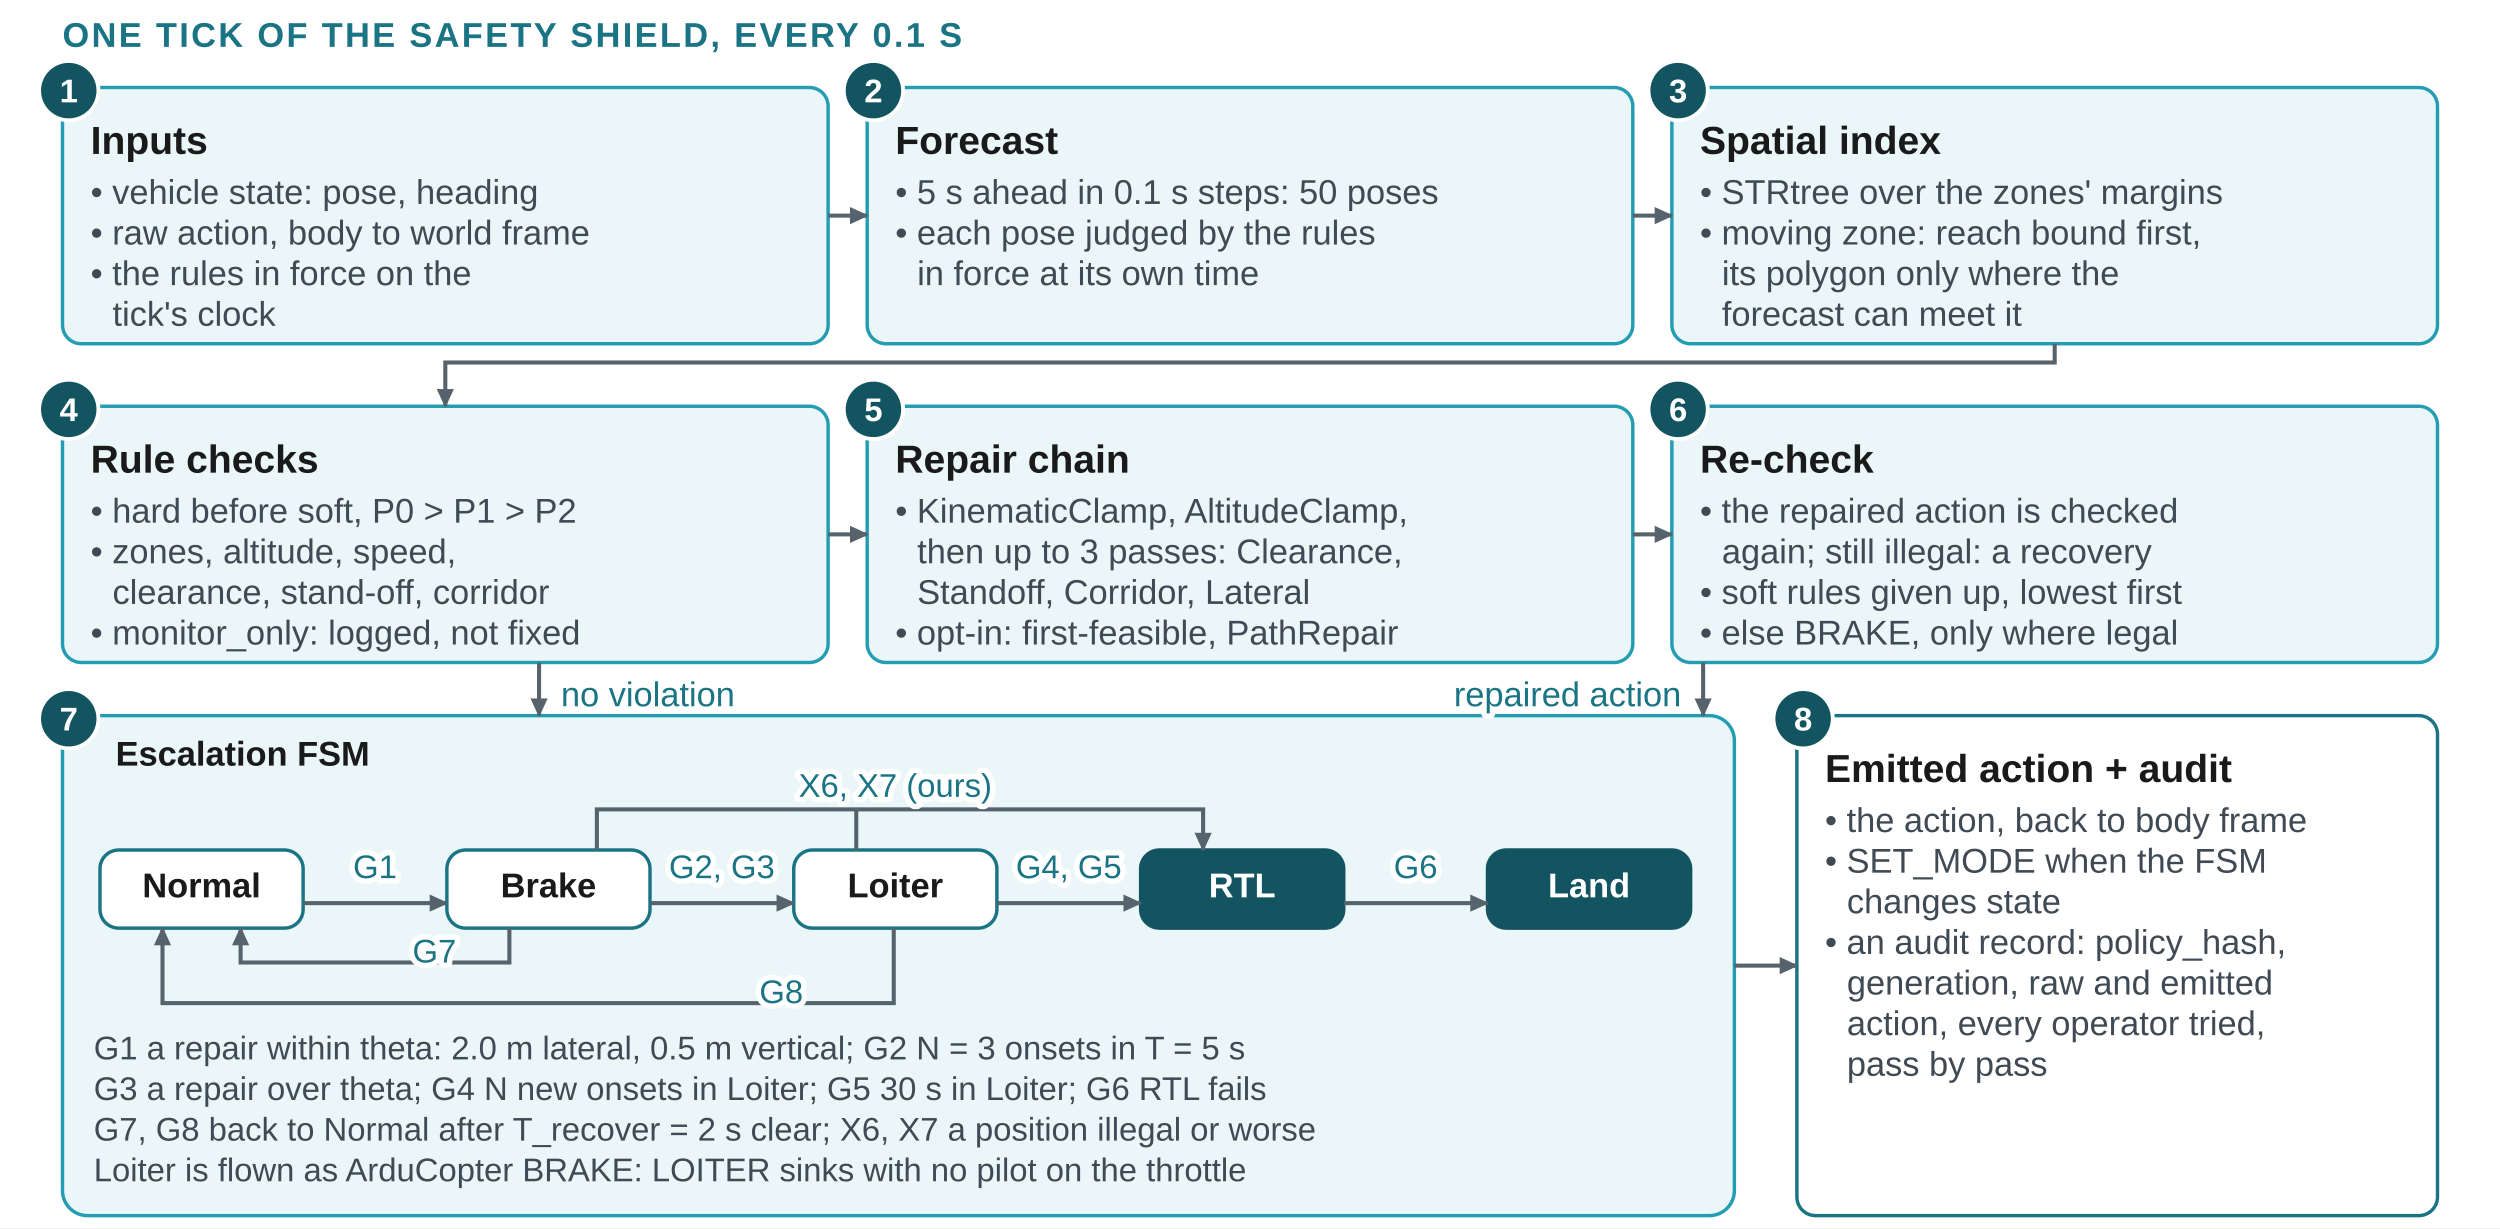
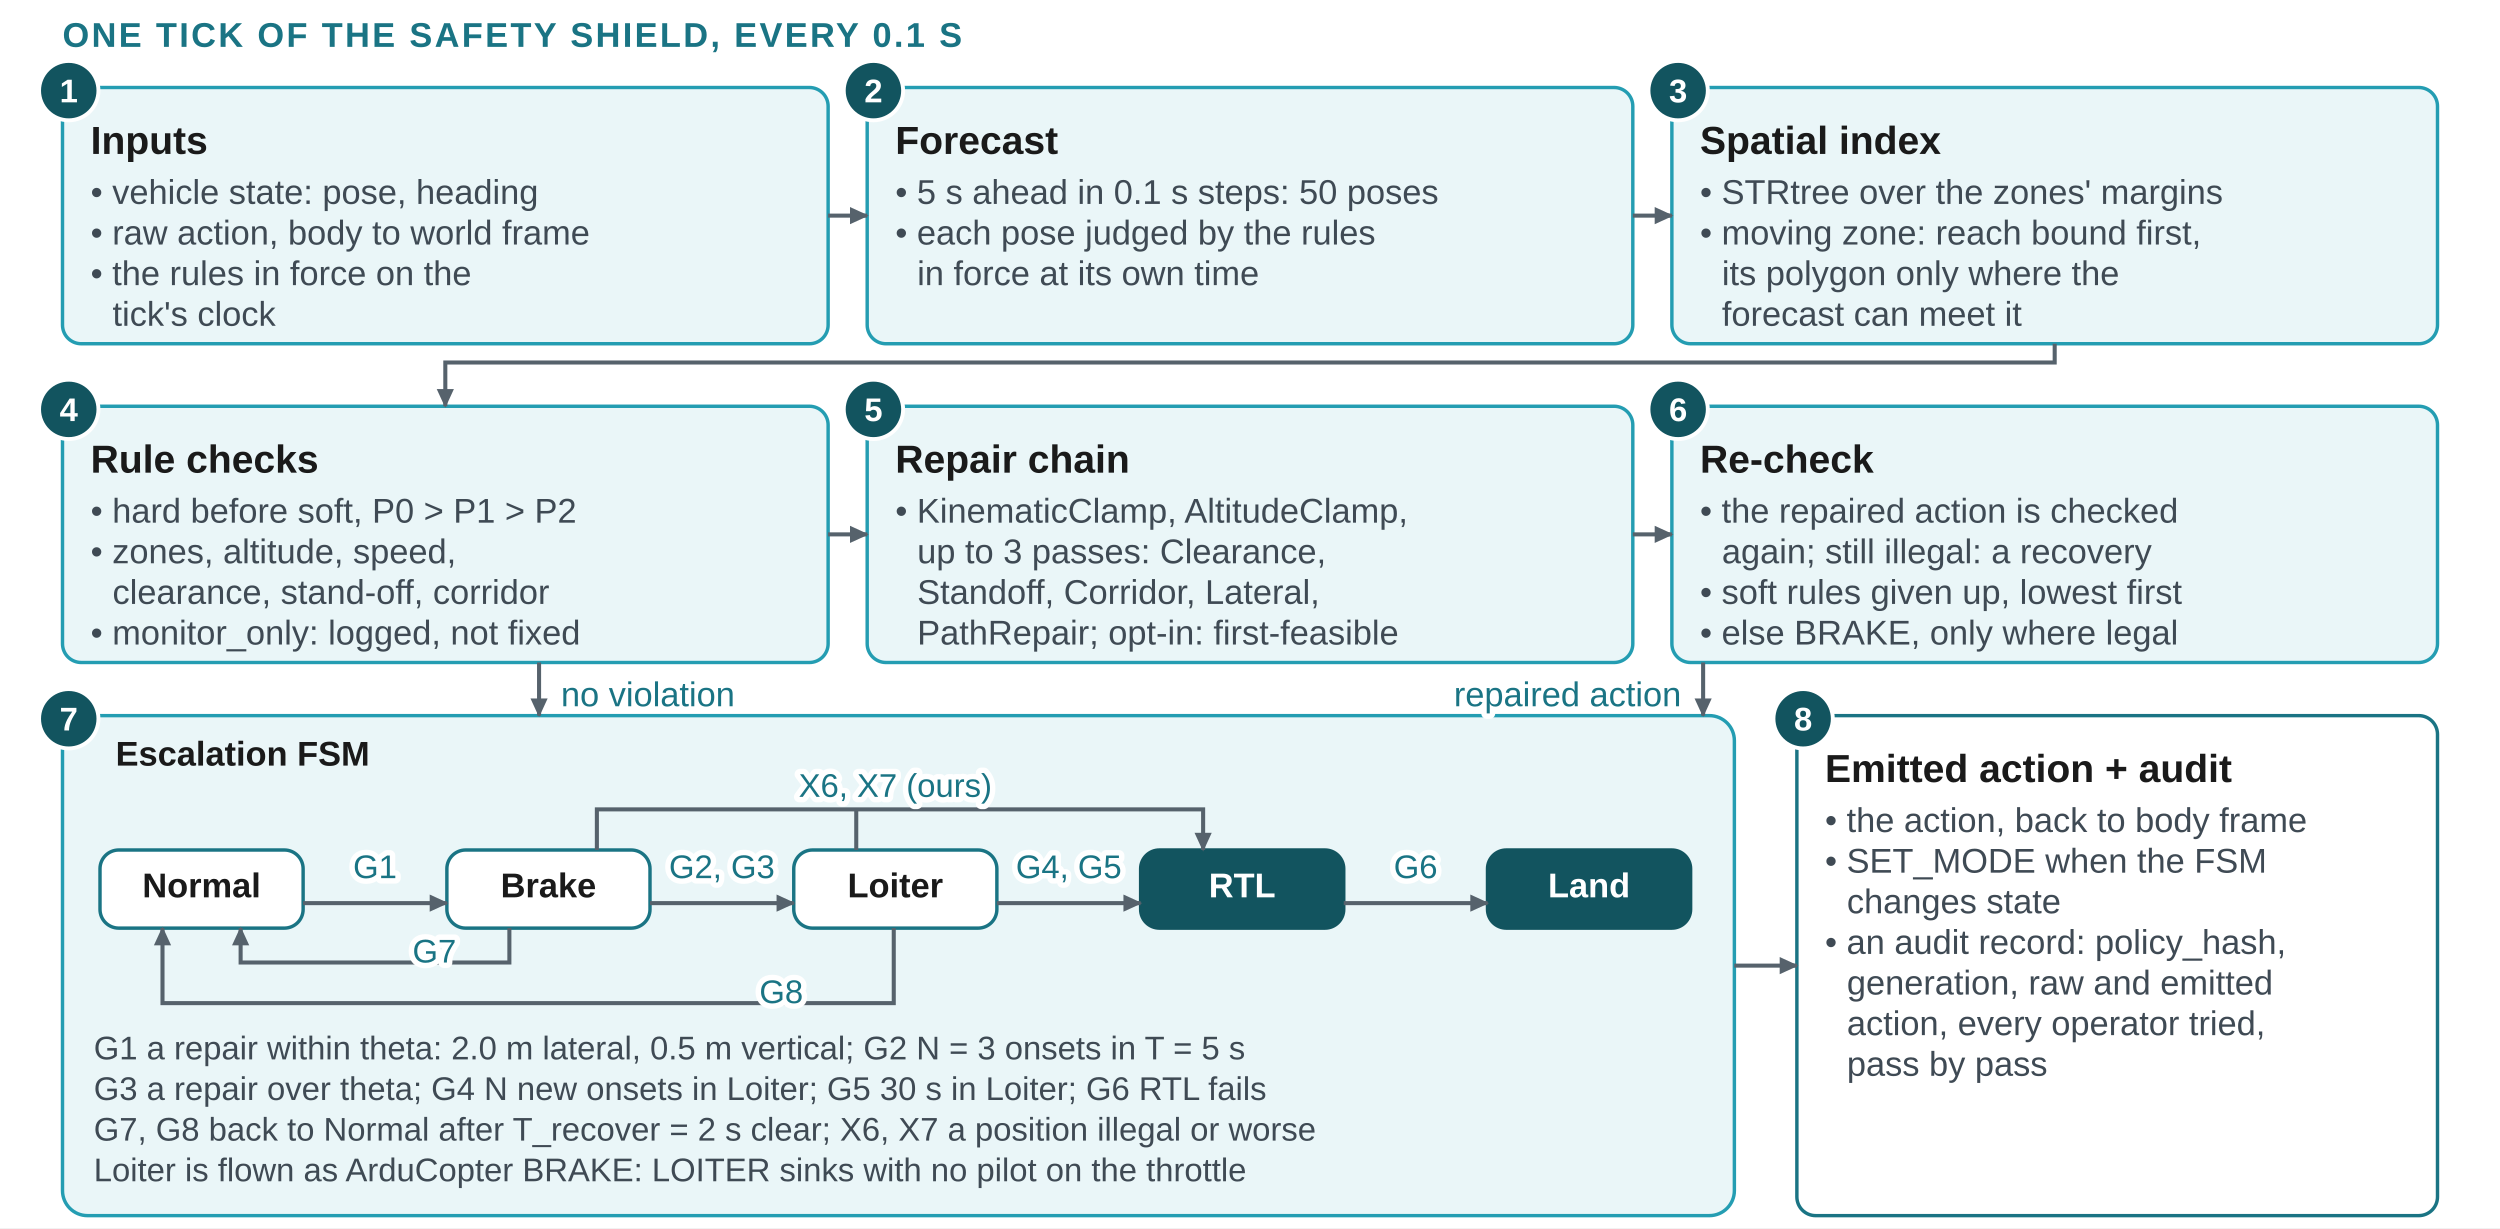
<svg xmlns="http://www.w3.org/2000/svg" width="1600" height="786" viewBox="0 0 1600 786">
  <defs>
    <marker id="ah" viewBox="0 0 12 12" refX="11" refY="6" markerWidth="12" markerHeight="12" markerUnits="userSpaceOnUse" orient="auto-start-reverse">
      <path d="M0,0.5 L12,6 L0,11.5 z" fill="#56626C" />
    </marker>
  </defs>
  <rect width="1600" height="786" fill="#FFFFFF" />
  <text x="40" y="30" font-family="Poppins, 'Segoe UI', Arial, sans-serif" font-size="22" font-weight="700" fill="#1A7484" text-anchor="start" letter-spacing="1.5">ONE TICK OF THE SAFETY SHIELD, EVERY 0.1 S</text>
  <rect x="40" y="56" width="490" height="164" rx="12" fill="#EAF6F8" stroke="#249DB2" stroke-width="2.2" />
  <text x="58" y="98.5" font-family="Poppins, 'Segoe UI', Arial, sans-serif" font-size="25" font-weight="600" fill="#1A1A1A" text-anchor="start">Inputs</text>
  <text x="58" y="130.5" font-family="Poppins, 'Segoe UI', Arial, sans-serif" font-size="22" font-weight="400" fill="#3F4A54" text-anchor="start">• vehicle state: pose, heading</text>
  <text x="58" y="156.5" font-family="Poppins, 'Segoe UI', Arial, sans-serif" font-size="22" font-weight="400" fill="#3F4A54" text-anchor="start">• raw action, body to world frame</text>
  <text x="58" y="182.5" font-family="Poppins, 'Segoe UI', Arial, sans-serif" font-size="22" font-weight="400" fill="#3F4A54" text-anchor="start">• the rules in force on the</text>
  <text x="72" y="208.5" font-family="Poppins, 'Segoe UI', Arial, sans-serif" font-size="22" font-weight="400" fill="#3F4A54" text-anchor="start">tick's clock</text>
  <circle cx="44" cy="58" r="19" fill="#12545F" stroke="#FFFFFF" stroke-width="2.5" />
  <text x="44" y="65.5" font-family="Poppins, 'Segoe UI', Arial, sans-serif" font-size="21" font-weight="700" fill="#FFFFFF" text-anchor="middle" class="ordinal">1</text>
  <rect x="555" y="56" width="490" height="164" rx="12" fill="#EAF6F8" stroke="#249DB2" stroke-width="2.2" />
  <text x="573" y="98.5" font-family="Poppins, 'Segoe UI', Arial, sans-serif" font-size="25" font-weight="600" fill="#1A1A1A" text-anchor="start">Forecast</text>
  <text x="573" y="130.5" font-family="Poppins, 'Segoe UI', Arial, sans-serif" font-size="22" font-weight="400" fill="#3F4A54" text-anchor="start">• 5 s ahead in 0.1 s steps: 50 poses</text>
  <text x="573" y="156.5" font-family="Poppins, 'Segoe UI', Arial, sans-serif" font-size="22" font-weight="400" fill="#3F4A54" text-anchor="start">• each pose judged by the rules</text>
  <text x="587" y="182.5" font-family="Poppins, 'Segoe UI', Arial, sans-serif" font-size="22" font-weight="400" fill="#3F4A54" text-anchor="start">in force at its own time</text>
  <circle cx="559" cy="58" r="19" fill="#12545F" stroke="#FFFFFF" stroke-width="2.5" />
  <text x="559" y="65.5" font-family="Poppins, 'Segoe UI', Arial, sans-serif" font-size="21" font-weight="700" fill="#FFFFFF" text-anchor="middle" class="ordinal">2</text>
  <rect x="1070" y="56" width="490" height="164" rx="12" fill="#EAF6F8" stroke="#249DB2" stroke-width="2.2" />
  <text x="1088" y="98.5" font-family="Poppins, 'Segoe UI', Arial, sans-serif" font-size="25" font-weight="600" fill="#1A1A1A" text-anchor="start">Spatial index</text>
  <text x="1088" y="130.5" font-family="Poppins, 'Segoe UI', Arial, sans-serif" font-size="22" font-weight="400" fill="#3F4A54" text-anchor="start">• STRtree over the zones' margins</text>
  <text x="1088" y="156.5" font-family="Poppins, 'Segoe UI', Arial, sans-serif" font-size="22" font-weight="400" fill="#3F4A54" text-anchor="start">• moving zone: reach bound first,</text>
  <text x="1102" y="182.5" font-family="Poppins, 'Segoe UI', Arial, sans-serif" font-size="22" font-weight="400" fill="#3F4A54" text-anchor="start">its polygon only where the</text>
  <text x="1102" y="208.5" font-family="Poppins, 'Segoe UI', Arial, sans-serif" font-size="22" font-weight="400" fill="#3F4A54" text-anchor="start">forecast can meet it</text>
  <circle cx="1074" cy="58" r="19" fill="#12545F" stroke="#FFFFFF" stroke-width="2.5" />
  <text x="1074" y="65.5" font-family="Poppins, 'Segoe UI', Arial, sans-serif" font-size="21" font-weight="700" fill="#FFFFFF" text-anchor="middle" class="ordinal">3</text>
  <rect x="40" y="260" width="490" height="164" rx="12" fill="#EAF6F8" stroke="#249DB2" stroke-width="2.2" />
  <text x="58" y="302.5" font-family="Poppins, 'Segoe UI', Arial, sans-serif" font-size="25" font-weight="600" fill="#1A1A1A" text-anchor="start">Rule checks</text>
  <text x="58" y="334.5" font-family="Poppins, 'Segoe UI', Arial, sans-serif" font-size="22" font-weight="400" fill="#3F4A54" text-anchor="start">• hard before soft, P0 &gt; P1 &gt; P2</text>
  <text x="58" y="360.5" font-family="Poppins, 'Segoe UI', Arial, sans-serif" font-size="22" font-weight="400" fill="#3F4A54" text-anchor="start">• zones, altitude, speed,</text>
  <text x="72" y="386.5" font-family="Poppins, 'Segoe UI', Arial, sans-serif" font-size="22" font-weight="400" fill="#3F4A54" text-anchor="start">clearance, stand-off, corridor</text>
  <text x="58" y="412.5" font-family="Poppins, 'Segoe UI', Arial, sans-serif" font-size="22" font-weight="400" fill="#3F4A54" text-anchor="start">• monitor_only: logged, not fixed</text>
  <circle cx="44" cy="262" r="19" fill="#12545F" stroke="#FFFFFF" stroke-width="2.5" />
  <text x="44" y="269.5" font-family="Poppins, 'Segoe UI', Arial, sans-serif" font-size="21" font-weight="700" fill="#FFFFFF" text-anchor="middle" class="ordinal">4</text>
  <rect x="555" y="260" width="490" height="164" rx="12" fill="#EAF6F8" stroke="#249DB2" stroke-width="2.2" />
  <text x="573" y="302.5" font-family="Poppins, 'Segoe UI', Arial, sans-serif" font-size="25" font-weight="600" fill="#1A1A1A" text-anchor="start">Repair chain</text>
  <text x="573" y="334.5" font-family="Poppins, 'Segoe UI', Arial, sans-serif" font-size="22" font-weight="400" fill="#3F4A54" text-anchor="start">• KinematicClamp, AltitudeClamp,</text>
-   <text x="587" y="360.5" font-family="Poppins, 'Segoe UI', Arial, sans-serif" font-size="22" font-weight="400" fill="#3F4A54" text-anchor="start">then up to 3 passes: Clearance,</text>
-   <text x="587" y="386.5" font-family="Poppins, 'Segoe UI', Arial, sans-serif" font-size="22" font-weight="400" fill="#3F4A54" text-anchor="start">Standoff, Corridor, Lateral</text>
-   <text x="573" y="412.5" font-family="Poppins, 'Segoe UI', Arial, sans-serif" font-size="22" font-weight="400" fill="#3F4A54" text-anchor="start">• opt-in: first-feasible, PathRepair</text>
+   <text x="587" y="360.5" font-family="Poppins, 'Segoe UI', Arial, sans-serif" font-size="22" font-weight="400" fill="#3F4A54" text-anchor="start">up to 3 passes: Clearance,</text>
+   <text x="587" y="386.5" font-family="Poppins, 'Segoe UI', Arial, sans-serif" font-size="22" font-weight="400" fill="#3F4A54" text-anchor="start">Standoff, Corridor, Lateral,</text>
+   <text x="587" y="412.5" font-family="Poppins, 'Segoe UI', Arial, sans-serif" font-size="22" font-weight="400" fill="#3F4A54" text-anchor="start">PathRepair; opt-in: first-feasible</text>
  <circle cx="559" cy="262" r="19" fill="#12545F" stroke="#FFFFFF" stroke-width="2.5" />
  <text x="559" y="269.5" font-family="Poppins, 'Segoe UI', Arial, sans-serif" font-size="21" font-weight="700" fill="#FFFFFF" text-anchor="middle" class="ordinal">5</text>
  <rect x="1070" y="260" width="490" height="164" rx="12" fill="#EAF6F8" stroke="#249DB2" stroke-width="2.2" />
  <text x="1088" y="302.5" font-family="Poppins, 'Segoe UI', Arial, sans-serif" font-size="25" font-weight="600" fill="#1A1A1A" text-anchor="start">Re-check</text>
  <text x="1088" y="334.5" font-family="Poppins, 'Segoe UI', Arial, sans-serif" font-size="22" font-weight="400" fill="#3F4A54" text-anchor="start">• the repaired action is checked</text>
  <text x="1102" y="360.5" font-family="Poppins, 'Segoe UI', Arial, sans-serif" font-size="22" font-weight="400" fill="#3F4A54" text-anchor="start">again; still illegal: a recovery</text>
  <text x="1088" y="386.5" font-family="Poppins, 'Segoe UI', Arial, sans-serif" font-size="22" font-weight="400" fill="#3F4A54" text-anchor="start">• soft rules given up, lowest first</text>
  <text x="1088" y="412.5" font-family="Poppins, 'Segoe UI', Arial, sans-serif" font-size="22" font-weight="400" fill="#3F4A54" text-anchor="start">• else BRAKE, only where legal</text>
  <circle cx="1074" cy="262" r="19" fill="#12545F" stroke="#FFFFFF" stroke-width="2.5" />
  <text x="1074" y="269.5" font-family="Poppins, 'Segoe UI', Arial, sans-serif" font-size="21" font-weight="700" fill="#FFFFFF" text-anchor="middle" class="ordinal">6</text>
  <path d="M530,138 L555,138" fill="none" stroke="#56626C" stroke-width="2.6" marker-end="url(#ah)" />
  <path d="M1045,138 L1070,138" fill="none" stroke="#56626C" stroke-width="2.6" marker-end="url(#ah)" />
  <path d="M530,342 L555,342" fill="none" stroke="#56626C" stroke-width="2.6" marker-end="url(#ah)" />
  <path d="M1045,342 L1070,342" fill="none" stroke="#56626C" stroke-width="2.6" marker-end="url(#ah)" />
  <path d="M1315,220 L1315,232 L285,232 L285,260" fill="none" stroke="#56626C" stroke-width="2.6" marker-end="url(#ah)" />
  <rect x="40" y="458" width="1070" height="320" rx="16" fill="#EAF6F8" stroke="#249DB2" stroke-width="2.2" />
  <text x="74" y="490" font-family="Poppins, 'Segoe UI', Arial, sans-serif" font-size="22" font-weight="700" fill="#1A1A1A" text-anchor="start">Escalation FSM</text>
  <circle cx="44" cy="460" r="19" fill="#12545F" stroke="#FFFFFF" stroke-width="2.5" />
  <text x="44" y="467.5" font-family="Poppins, 'Segoe UI', Arial, sans-serif" font-size="21" font-weight="700" fill="#FFFFFF" text-anchor="middle" class="ordinal">7</text>
  <rect x="64" y="544" width="130" height="50" rx="12" fill="#FFFFFF" stroke="#1A7484" stroke-width="2.2" />
  <text x="129" y="574.28" font-family="Poppins, 'Segoe UI', Arial, sans-serif" font-size="22" font-weight="600" fill="#1A1A1A" text-anchor="middle">Normal</text>
  <rect x="286" y="544" width="130" height="50" rx="12" fill="#FFFFFF" stroke="#1A7484" stroke-width="2.2" />
  <text x="351" y="574.28" font-family="Poppins, 'Segoe UI', Arial, sans-serif" font-size="22" font-weight="600" fill="#1A1A1A" text-anchor="middle">Brake</text>
  <rect x="508" y="544" width="130" height="50" rx="12" fill="#FFFFFF" stroke="#1A7484" stroke-width="2.2" />
  <text x="573" y="574.28" font-family="Poppins, 'Segoe UI', Arial, sans-serif" font-size="22" font-weight="600" fill="#1A1A1A" text-anchor="middle">Loiter</text>
  <rect x="730" y="544" width="130" height="50" rx="12" fill="#12545F" stroke="#12545F" stroke-width="2.2" />
  <text x="795" y="574.28" font-family="Poppins, 'Segoe UI', Arial, sans-serif" font-size="22" font-weight="600" fill="#FFFFFF" text-anchor="middle">RTL</text>
  <rect x="952" y="544" width="130" height="50" rx="12" fill="#12545F" stroke="#12545F" stroke-width="2.2" />
  <text x="1017" y="574.28" font-family="Poppins, 'Segoe UI', Arial, sans-serif" font-size="22" font-weight="600" fill="#FFFFFF" text-anchor="middle">Land</text>
  <path d="M194,578 L286,578" fill="none" stroke="#56626C" stroke-width="2.6" marker-end="url(#ah)" />
  <text x="240" y="562" font-family="Poppins, 'Segoe UI', Arial, sans-serif" font-size="21" font-weight="500" fill="#1A7484" text-anchor="middle" stroke="#FFFFFF" stroke-width="7" stroke-linejoin="round" paint-order="stroke">G1</text>
  <path d="M416,578 L508,578" fill="none" stroke="#56626C" stroke-width="2.6" marker-end="url(#ah)" />
  <text x="462" y="562" font-family="Poppins, 'Segoe UI', Arial, sans-serif" font-size="21" font-weight="500" fill="#1A7484" text-anchor="middle" stroke="#FFFFFF" stroke-width="7" stroke-linejoin="round" paint-order="stroke">G2, G3</text>
  <path d="M638,578 L730,578" fill="none" stroke="#56626C" stroke-width="2.6" marker-end="url(#ah)" />
  <text x="684" y="562" font-family="Poppins, 'Segoe UI', Arial, sans-serif" font-size="21" font-weight="500" fill="#1A7484" text-anchor="middle" stroke="#FFFFFF" stroke-width="7" stroke-linejoin="round" paint-order="stroke">G4, G5</text>
  <path d="M860,578 L952,578" fill="none" stroke="#56626C" stroke-width="2.6" marker-end="url(#ah)" />
  <text x="906" y="562" font-family="Poppins, 'Segoe UI', Arial, sans-serif" font-size="21" font-weight="500" fill="#1A7484" text-anchor="middle" stroke="#FFFFFF" stroke-width="7" stroke-linejoin="round" paint-order="stroke">G6</text>
  <path d="M326,594 L326,616 L154,616 L154,594" fill="none" stroke="#56626C" stroke-width="2.6" marker-end="url(#ah)" />
  <text x="278" y="616" font-family="Poppins, 'Segoe UI', Arial, sans-serif" font-size="21" font-weight="500" fill="#1A7484" text-anchor="middle" stroke="#FFFFFF" stroke-width="7" stroke-linejoin="round" paint-order="stroke">G7</text>
  <path d="M572,594 L572,642 L104,642 L104,594" fill="none" stroke="#56626C" stroke-width="2.6" marker-end="url(#ah)" />
  <text x="500" y="642" font-family="Poppins, 'Segoe UI', Arial, sans-serif" font-size="21" font-weight="500" fill="#1A7484" text-anchor="middle" stroke="#FFFFFF" stroke-width="7" stroke-linejoin="round" paint-order="stroke">G8</text>
  <path d="M382,544 L382,518 L770,518 L770,544" fill="none" stroke="#56626C" stroke-width="2.6" marker-end="url(#ah)" />
  <text x="573" y="510" font-family="Poppins, 'Segoe UI', Arial, sans-serif" font-size="21" font-weight="500" fill="#1A7484" text-anchor="middle" stroke="#FFFFFF" stroke-width="7" stroke-linejoin="round" paint-order="stroke">X6, X7 (ours)</text>
  <path d="M548,544 L548,518" fill="none" stroke="#56626C" stroke-width="2.6" />
  <text x="60" y="678" font-family="Poppins, 'Segoe UI', Arial, sans-serif" font-size="21" font-weight="400" fill="#3F4A54" text-anchor="start">G1 a repair within theta: 2.0 m lateral, 0.5 m vertical;  G2 N = 3 onsets in T = 5 s</text>
  <text x="60" y="704" font-family="Poppins, 'Segoe UI', Arial, sans-serif" font-size="21" font-weight="400" fill="#3F4A54" text-anchor="start">G3 a repair over theta;  G4 N new onsets in Loiter;  G5 30 s in Loiter;  G6 RTL fails</text>
  <text x="60" y="730" font-family="Poppins, 'Segoe UI', Arial, sans-serif" font-size="21" font-weight="400" fill="#3F4A54" text-anchor="start">G7, G8 back to Normal after T_recover = 2 s clear;  X6, X7 a position illegal or worse</text>
  <text x="60" y="756" font-family="Poppins, 'Segoe UI', Arial, sans-serif" font-size="21" font-weight="400" fill="#3F4A54" text-anchor="start">Loiter is flown as ArduCopter BRAKE: LOITER sinks with no pilot on the throttle</text>
  <rect x="1150" y="458" width="410" height="320" rx="12" fill="#FFFFFF" stroke="#1A7484" stroke-width="2.2" />
  <text x="1168" y="500.5" font-family="Poppins, 'Segoe UI', Arial, sans-serif" font-size="25" font-weight="600" fill="#1A1A1A" text-anchor="start">Emitted action + audit</text>
  <text x="1168" y="532.5" font-family="Poppins, 'Segoe UI', Arial, sans-serif" font-size="22" font-weight="400" fill="#3F4A54" text-anchor="start">• the action, back to body frame</text>
  <text x="1168" y="558.5" font-family="Poppins, 'Segoe UI', Arial, sans-serif" font-size="22" font-weight="400" fill="#3F4A54" text-anchor="start">• SET_MODE when the FSM</text>
  <text x="1182" y="584.5" font-family="Poppins, 'Segoe UI', Arial, sans-serif" font-size="22" font-weight="400" fill="#3F4A54" text-anchor="start">changes state</text>
  <text x="1168" y="610.5" font-family="Poppins, 'Segoe UI', Arial, sans-serif" font-size="22" font-weight="400" fill="#3F4A54" text-anchor="start">• an audit record: policy_hash,</text>
  <text x="1182" y="636.5" font-family="Poppins, 'Segoe UI', Arial, sans-serif" font-size="22" font-weight="400" fill="#3F4A54" text-anchor="start">generation, raw and emitted</text>
  <text x="1182" y="662.5" font-family="Poppins, 'Segoe UI', Arial, sans-serif" font-size="22" font-weight="400" fill="#3F4A54" text-anchor="start">action, every operator tried,</text>
  <text x="1182" y="688.5" font-family="Poppins, 'Segoe UI', Arial, sans-serif" font-size="22" font-weight="400" fill="#3F4A54" text-anchor="start">pass by pass</text>
  <circle cx="1154" cy="460" r="19" fill="#12545F" stroke="#FFFFFF" stroke-width="2.5" />
  <text x="1154" y="467.5" font-family="Poppins, 'Segoe UI', Arial, sans-serif" font-size="21" font-weight="700" fill="#FFFFFF" text-anchor="middle" class="ordinal">8</text>
  <path d="M345,424 L345,458" fill="none" stroke="#56626C" stroke-width="2.6" marker-end="url(#ah)" />
  <text x="359" y="452" font-family="Poppins, 'Segoe UI', Arial, sans-serif" font-size="22" font-weight="500" fill="#1A7484" text-anchor="start" stroke="#FFFFFF" stroke-width="7" stroke-linejoin="round" paint-order="stroke">no violation</text>
  <path d="M1090,424 L1090,458" fill="none" stroke="#56626C" stroke-width="2.6" marker-end="url(#ah)" />
  <text x="1076" y="452" font-family="Poppins, 'Segoe UI', Arial, sans-serif" font-size="22" font-weight="500" fill="#1A7484" text-anchor="end" stroke="#FFFFFF" stroke-width="7" stroke-linejoin="round" paint-order="stroke">repaired action</text>
  <path d="M1110,618 L1150,618" fill="none" stroke="#56626C" stroke-width="2.6" marker-end="url(#ah)" />
</svg>
